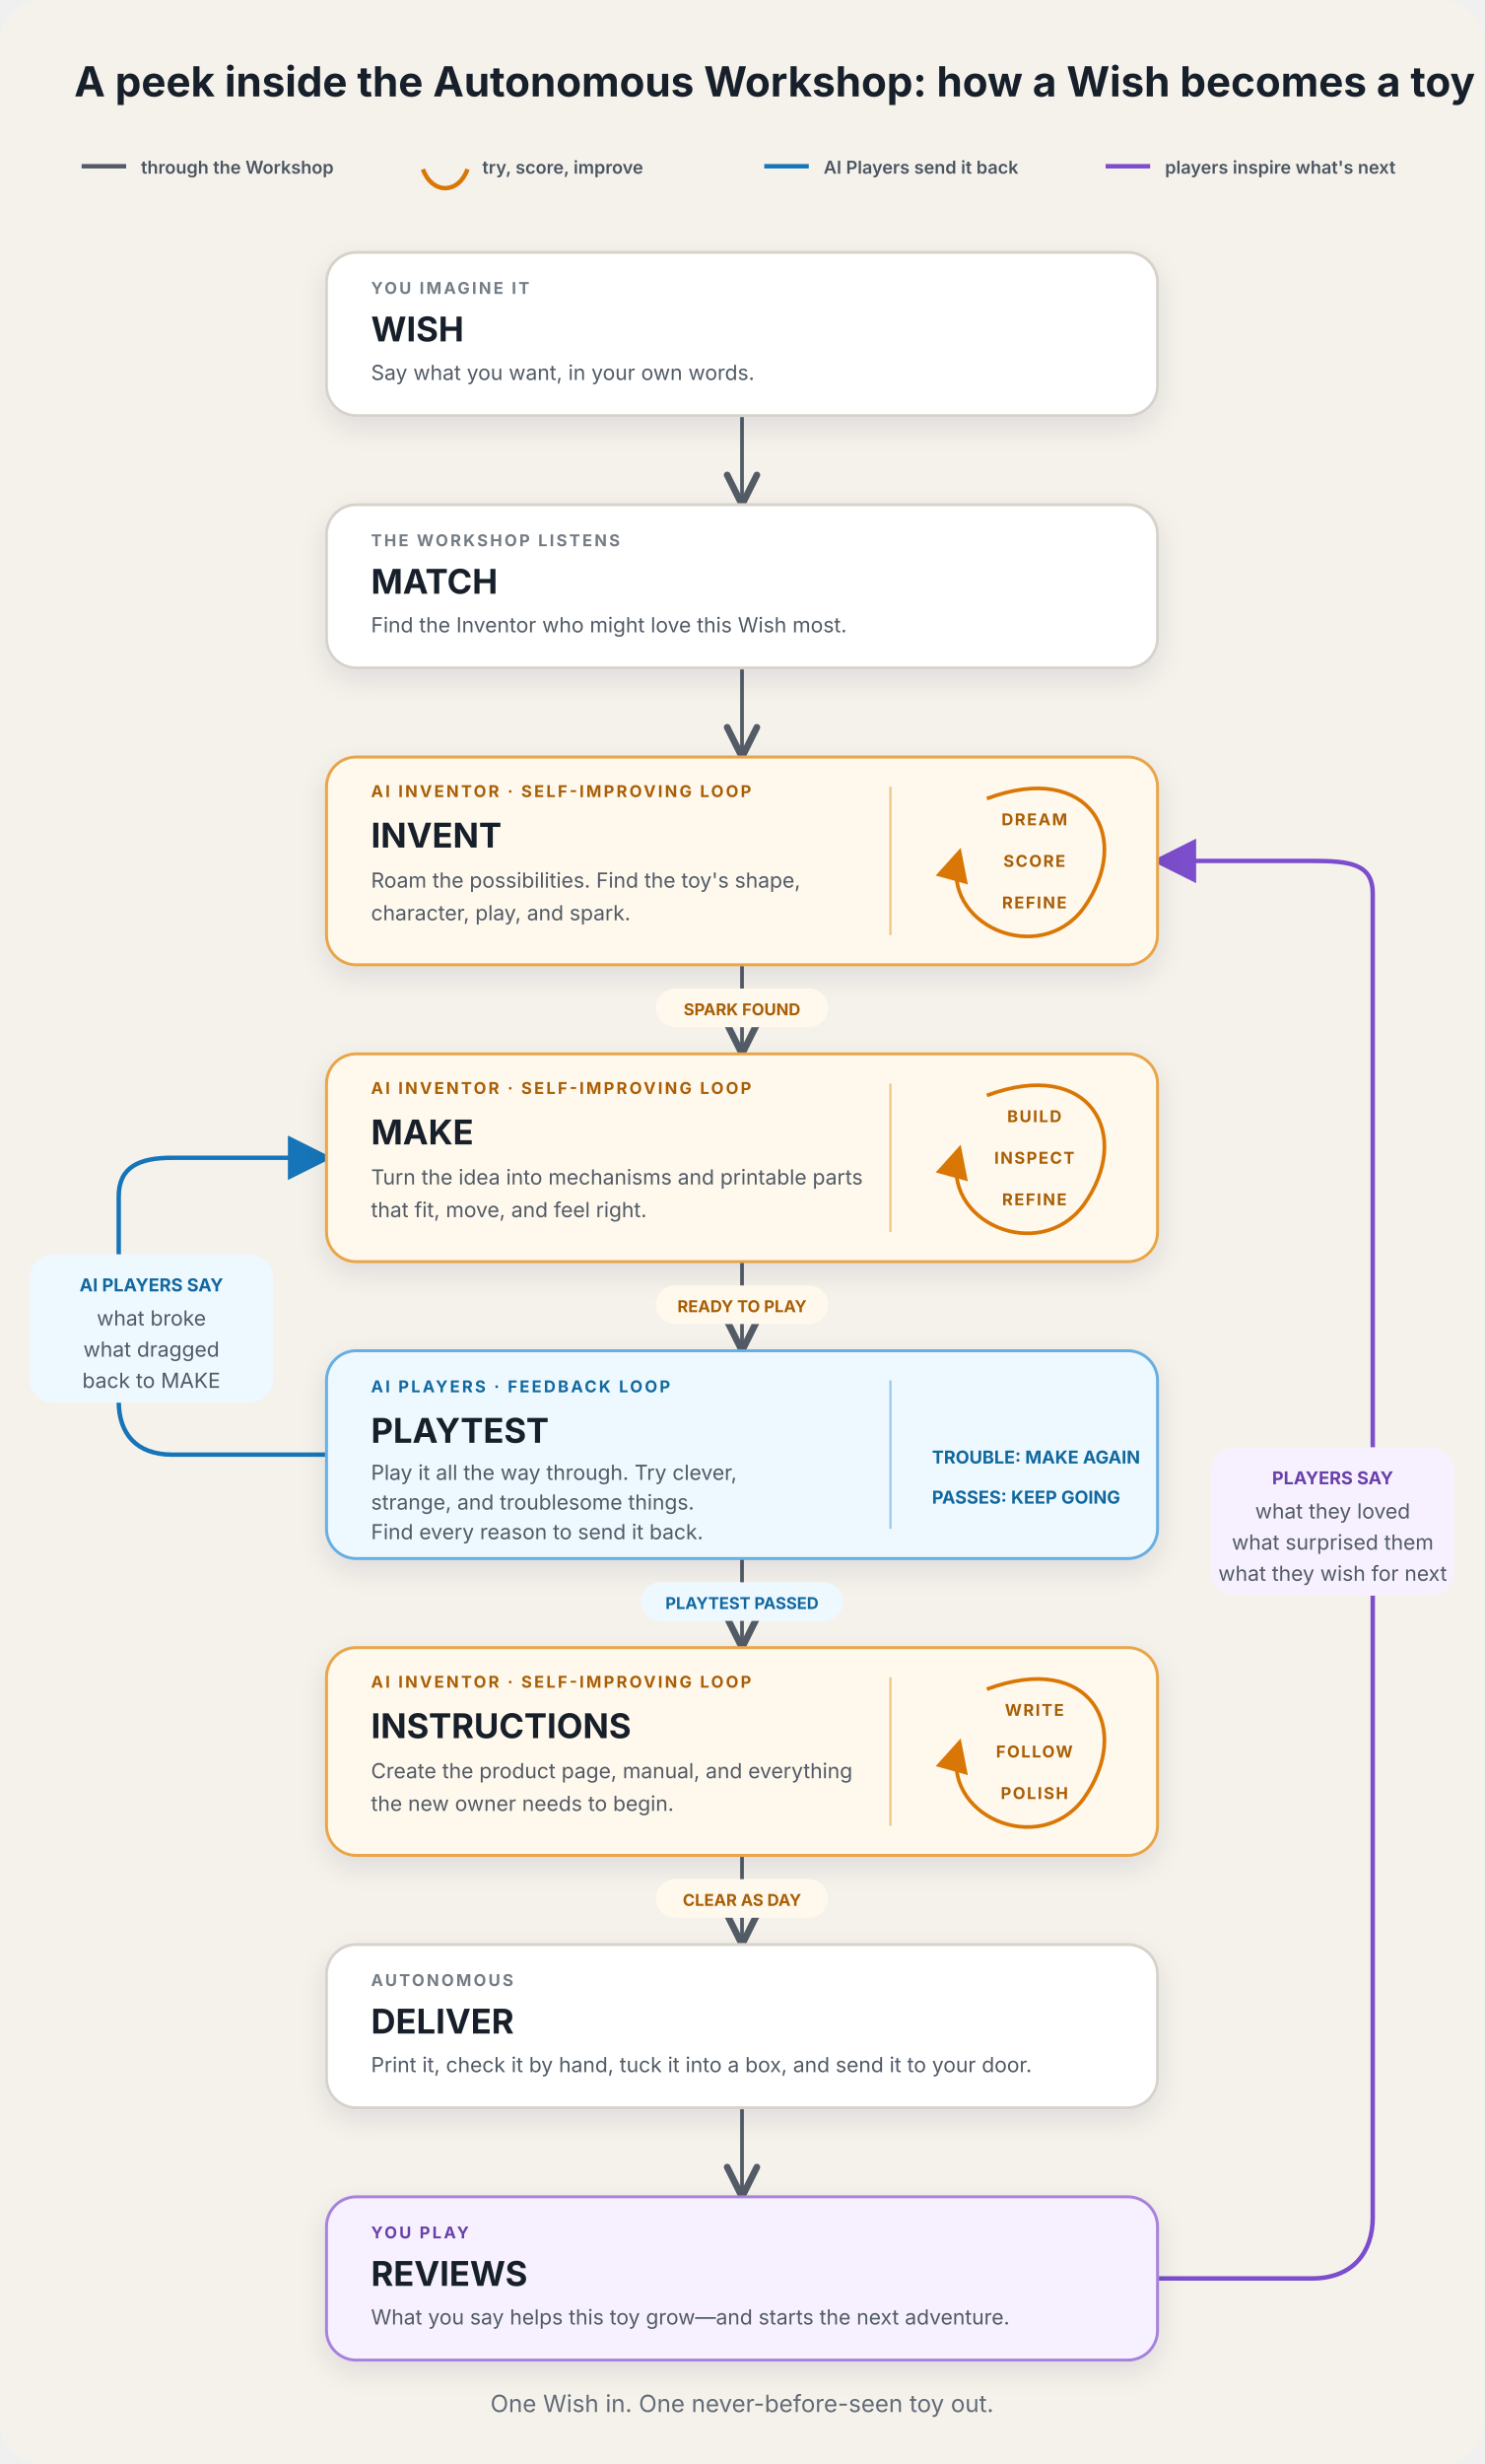
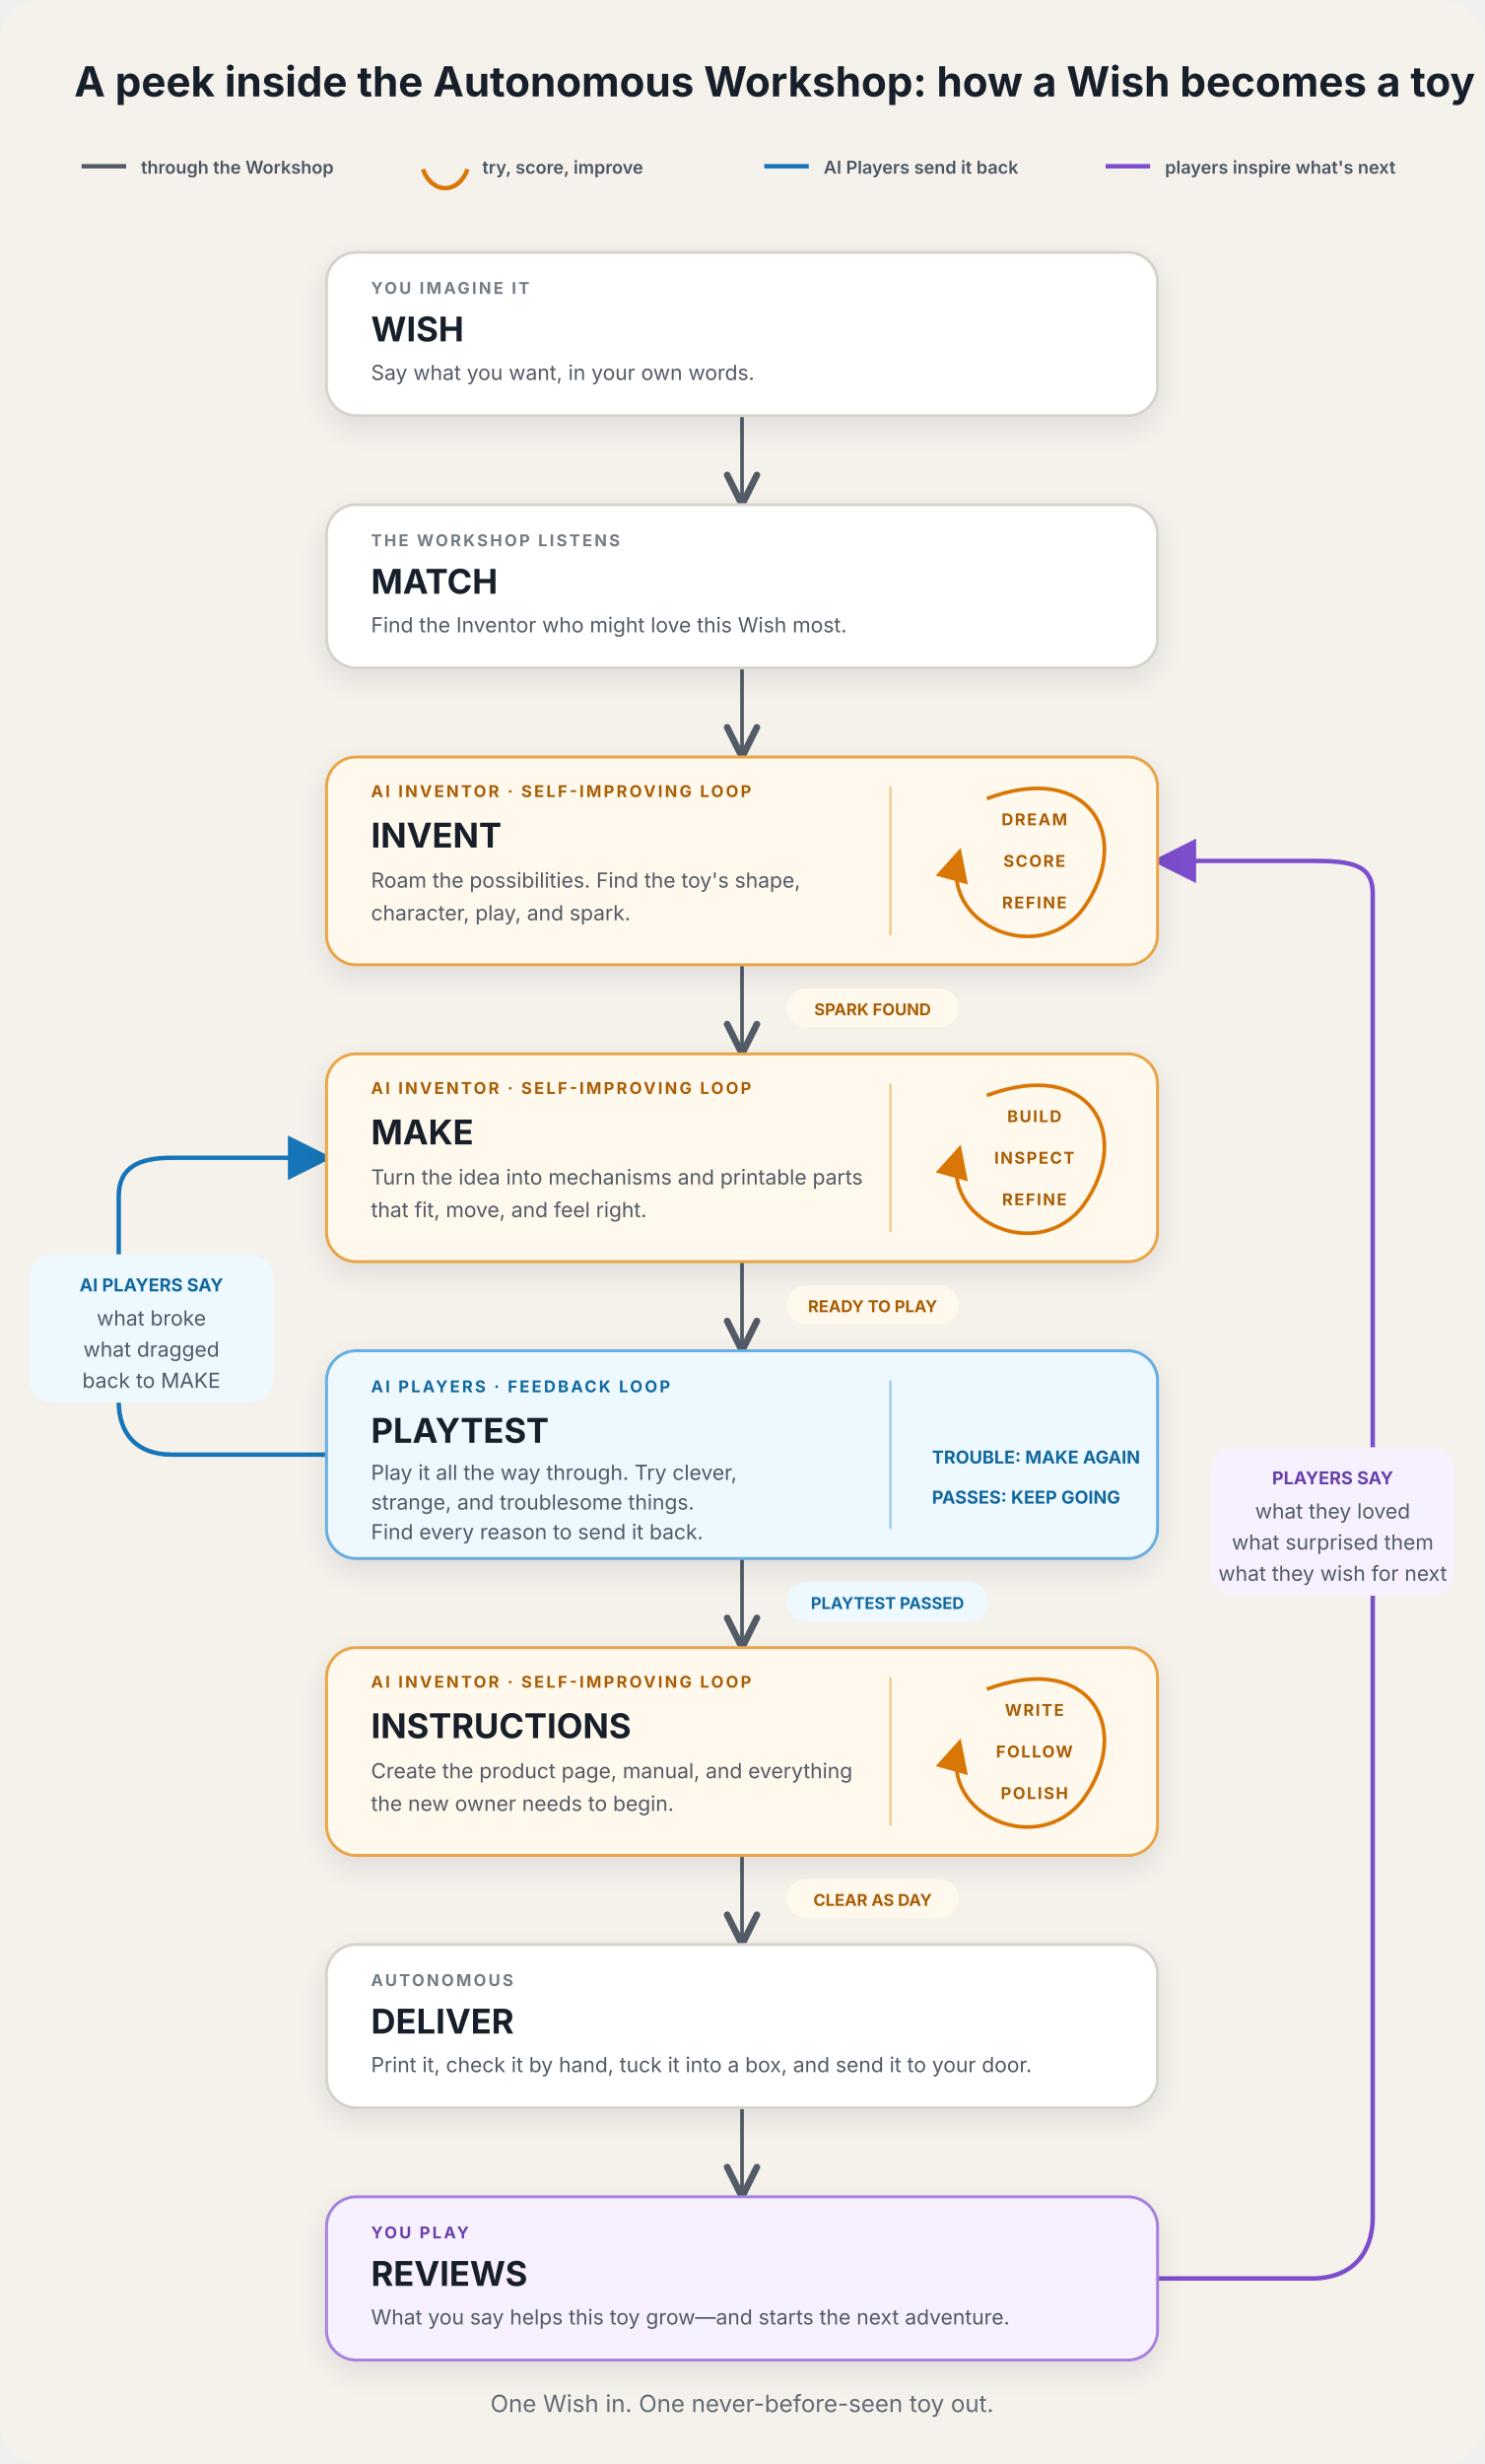
<svg xmlns="http://www.w3.org/2000/svg" viewBox="0 0 1000 1660" role="img" aria-labelledby="title description">
  <defs>
    <filter id="shadow" x="-20%" y="-20%" width="140%" height="160%">
      <feDropShadow dx="0" dy="7" stdDeviation="9" flood-color="#17202a" flood-opacity="0.10" />
    </filter>
    <marker id="arrow-main" markerWidth="10" markerHeight="10" refX="9" refY="5" orient="auto" markerUnits="strokeWidth">
      <path d="M 1 1 L 9 5 L 1 9" fill="none" stroke="#525b66" stroke-width="1.8" stroke-linecap="round" stroke-linejoin="round" />
    </marker>
    <marker id="arrow-micro" markerWidth="9" markerHeight="9" refX="7" refY="4.5" orient="auto" markerUnits="strokeWidth">
      <path d="M 0 0 L 9 4.5 L 0 9 z" fill="#d97706" />
    </marker>
    <marker id="arrow-ai" markerWidth="10" markerHeight="10" refX="8" refY="5" orient="auto" markerUnits="strokeWidth">
      <path d="M 0 0 L 10 5 L 0 10 z" fill="#1675b8" />
    </marker>
    <marker id="arrow-human" markerWidth="10" markerHeight="10" refX="8" refY="5" orient="auto" markerUnits="strokeWidth">
      <path d="M 0 0 L 10 5 L 0 10 z" fill="#7c4dcc" />
    </marker>
    <style>
      .title { font: 700 28px -apple-system, BlinkMacSystemFont, "Segoe UI", sans-serif; fill: #17202a; }
      .subtitle { font: 400 16px -apple-system, BlinkMacSystemFont, "Segoe UI", sans-serif; fill: #626b76; }
      .legend { font: 600 12px -apple-system, BlinkMacSystemFont, "Segoe UI", sans-serif; fill: #4b5560; }
      .node { fill: #ffffff; stroke: #d7d3cc; stroke-width: 2; }
      .node-internal { fill: #fff8ec; stroke: #e8a548; stroke-width: 2; }
      .node-ai { fill: #eef8ff; stroke: #67aee0; stroke-width: 2; }
      .node-human { fill: #f7f1ff; stroke: #a782dc; stroke-width: 2; }
      .eyebrow { font: 700 11px -apple-system, BlinkMacSystemFont, "Segoe UI", sans-serif; letter-spacing: 1.5px; fill: #747c85; }
      .eyebrow-internal { fill: #a85e05; }
      .eyebrow-ai { fill: #11689f; }
      .eyebrow-human { fill: #6840aa; }
      .heading { font: 700 23px -apple-system, BlinkMacSystemFont, "Segoe UI", sans-serif; fill: #17202a; }
      .body { font: 400 14px -apple-system, BlinkMacSystemFont, "Segoe UI", sans-serif; fill: #515a65; }
      .micro-copy { font: 700 11px -apple-system, BlinkMacSystemFont, "Segoe UI", sans-serif; letter-spacing: 1px; fill: #a85e05; }
      .gate { font: 700 11px -apple-system, BlinkMacSystemFont, "Segoe UI", sans-serif; fill: #a85e05; }
      .gate-ai { font: 700 11px -apple-system, BlinkMacSystemFont, "Segoe UI", sans-serif; fill: #11689f; }
      .edge-label-ai { font: 700 12px -apple-system, BlinkMacSystemFont, "Segoe UI", sans-serif; fill: #11689f; }
      .edge-label-human { font: 700 12px -apple-system, BlinkMacSystemFont, "Segoe UI", sans-serif; fill: #6840aa; }
      .flow { fill: none; stroke: #525b66; stroke-width: 2.5; marker-end: url(#arrow-main); }
      .micro { fill: none; stroke: #d97706; stroke-width: 2.5; marker-end: url(#arrow-micro); }
      .feedback-ai { fill: none; stroke: #1675b8; stroke-width: 3; marker-end: url(#arrow-ai); }
      .feedback-human { fill: none; stroke: #7c4dcc; stroke-width: 3; marker-end: url(#arrow-human); }
    </style>
  </defs>
  <rect width="1000" height="1660" rx="28" fill="#f5f2ec" />
  <text x="50" y="65" class="title">A peek inside the Autonomous Workshop: how a Wish becomes a toy</text>
  <g transform="translate(55 112)">
    <g transform="translate(0 0)">
      <line x1="0" y1="0" x2="30" y2="0" stroke="#525b66" stroke-width="3" />
      <text x="40" y="5" class="legend">through the Workshop</text>
    </g>
    <g transform="translate(230 0)">
      <path d="M 0 2 C 6 19, 24 19, 30 2" fill="none" stroke="#d97706" stroke-width="3" />
      <text x="40" y="5" class="legend">try, score, improve</text>
    </g>
    <g transform="translate(460 0)">
      <line x1="0" y1="0" x2="30" y2="0" stroke="#1675b8" stroke-width="3" />
      <text x="40" y="5" class="legend">AI Players send it back</text>
    </g>
    <g transform="translate(690 0)">
      <line x1="0" y1="0" x2="30" y2="0" stroke="#7c4dcc" stroke-width="3" />
      <text x="40" y="5" class="legend">players inspire what's next</text>
    </g>
  </g>
  <path class="flow" d="M 500 280 V 340" />
  <path class="flow" d="M 500 450 V 510" />
  <path class="flow" d="M 500 650 V 710" />
  <path class="flow" d="M 500 850 V 910" />
  <path class="flow" d="M 500 1050 V 1110" />
  <path class="flow" d="M 500 1250 V 1310" />
  <path class="flow" d="M 500 1420 V 1480" />
  <path class="feedback-ai" transform="translate(0 40)" d="M 220 940 H 116 C 92 940, 80 926, 80 904 V 766 C 80 746, 94 740, 116 740 H 218" />
  <path class="feedback-human" transform="translate(0 40)" d="M 780 1495 H 884 C 912 1495, 925 1477, 925 1454 V 562 C 925 542, 910 540, 884 540 H 782" />
  <g transform="translate(0 40)">
    <rect x="20" y="805" width="164" height="100" rx="16" fill="#eef8ff" />
    <text x="102" y="830" text-anchor="middle" class="edge-label-ai">AI PLAYERS SAY</text>
    <text x="102" y="853" text-anchor="middle" class="body">what broke</text>
    <text x="102" y="874" text-anchor="middle" class="body">what dragged</text>
    <text x="102" y="895" text-anchor="middle" class="body">back to MAKE</text>
  </g>
  <g transform="translate(0 40)">
    <rect x="816" y="935" width="164" height="100" rx="16" fill="#f7f1ff" />
    <text x="898" y="960" text-anchor="middle" class="edge-label-human">PLAYERS SAY</text>
    <text x="898" y="983" text-anchor="middle" class="body">what they loved</text>
    <text x="898" y="1004" text-anchor="middle" class="body">what surprised them</text>
    <text x="898" y="1025" text-anchor="middle" class="body">what they wish for next</text>
  </g>
  <g filter="url(#shadow)">
    <rect class="node" x="220" y="170" width="560" height="110" rx="20" />
  </g>
  <text x="250" y="198" class="eyebrow">YOU IMAGINE IT</text>
  <text x="250" y="230" class="heading">WISH</text>
  <text x="250" y="256" class="body">Say what you want, in your own words.</text>
  <g transform="translate(0 20)">
    <g filter="url(#shadow)">
      <rect class="node" x="220" y="320" width="560" height="110" rx="20" />
    </g>
    <text x="250" y="348" class="eyebrow">THE WORKSHOP LISTENS</text>
    <text x="250" y="380" class="heading">MATCH</text>
    <text x="250" y="406" class="body">Find the Inventor who might love this Wish most.</text>
  </g>
  <g transform="translate(0 40)">
    <g filter="url(#shadow)">
      <rect class="node-internal" x="220" y="470" width="560" height="140" rx="20" />
    </g>
    <line x1="600" y1="490" x2="600" y2="590" stroke="#edc58a" stroke-width="1.5" />
    <text x="250" y="497" class="eyebrow eyebrow-internal">AI INVENTOR · SELF-IMPROVING LOOP</text>
    <text x="250" y="531" class="heading">INVENT</text>
    <text x="250" y="558" class="body">Roam the possibilities. Find the toy's shape,</text>
    <text x="250" y="580" class="body">character, play, and spark.</text>
    <path class="micro" d="M 665 498 C 735 472, 764 525, 730 572 C 700 612, 633 583, 646 536" />
    <text x="697" y="516" text-anchor="middle" class="micro-copy">DREAM</text>
    <text x="697" y="544" text-anchor="middle" class="micro-copy">SCORE</text>
    <text x="697" y="572" text-anchor="middle" class="micro-copy">REFINE</text>
-     <rect x="442" y="626" width="116" height="26" rx="13" fill="#fff8ec" />
-     <text x="500" y="644" text-anchor="middle" class="gate">SPARK FOUND</text>
+     <rect x="530" y="626" width="116" height="26" rx="13" fill="#fff8ec" />
+     <text x="588" y="644" text-anchor="middle" class="gate">SPARK FOUND</text>
    <g filter="url(#shadow)">
      <rect class="node-internal" x="220" y="670" width="560" height="140" rx="20" />
    </g>
    <line x1="600" y1="690" x2="600" y2="790" stroke="#edc58a" stroke-width="1.5" />
    <text x="250" y="697" class="eyebrow eyebrow-internal">AI INVENTOR · SELF-IMPROVING LOOP</text>
    <text x="250" y="731" class="heading">MAKE</text>
    <text x="250" y="758" class="body">Turn the idea into mechanisms and printable parts</text>
    <text x="250" y="780" class="body">that fit, move, and feel right.</text>
    <path class="micro" d="M 665 698 C 735 672, 764 725, 730 772 C 700 812, 633 783, 646 736" />
    <text x="697" y="716" text-anchor="middle" class="micro-copy">BUILD</text>
    <text x="697" y="744" text-anchor="middle" class="micro-copy">INSPECT</text>
    <text x="697" y="772" text-anchor="middle" class="micro-copy">REFINE</text>
-     <rect x="442" y="826" width="116" height="26" rx="13" fill="#fff8ec" />
-     <text x="500" y="844" text-anchor="middle" class="gate">READY TO PLAY</text>
+     <rect x="530" y="826" width="116" height="26" rx="13" fill="#fff8ec" />
+     <text x="588" y="844" text-anchor="middle" class="gate">READY TO PLAY</text>
    <g filter="url(#shadow)">
      <rect class="node-ai" x="220" y="870" width="560" height="140" rx="20" />
    </g>
    <line x1="600" y1="890" x2="600" y2="990" stroke="#9bc8e8" stroke-width="1.5" />
    <text x="250" y="898" class="eyebrow eyebrow-ai">AI PLAYERS · FEEDBACK LOOP</text>
    <text x="250" y="932" class="heading">PLAYTEST</text>
    <text x="250" y="957" class="body">Play it all the way through. Try clever,</text>
    <text x="250" y="977" class="body">strange, and troublesome things.</text>
    <text x="250" y="997" class="body">Find every reason to send it back.</text>
    <text x="628" y="946" class="edge-label-ai">TROUBLE: MAKE AGAIN</text>
    <text x="628" y="973" class="edge-label-ai">PASSES: KEEP GOING</text>
-     <rect x="432" y="1026" width="136" height="26" rx="13" fill="#eef8ff" />
-     <text x="500" y="1044" text-anchor="middle" class="gate-ai">PLAYTEST PASSED</text>
+     <rect x="530" y="1026" width="136" height="26" rx="13" fill="#eef8ff" />
+     <text x="598" y="1044" text-anchor="middle" class="gate-ai">PLAYTEST PASSED</text>
    <g filter="url(#shadow)">
      <rect class="node-internal" x="220" y="1070" width="560" height="140" rx="20" />
    </g>
    <line x1="600" y1="1090" x2="600" y2="1190" stroke="#edc58a" stroke-width="1.5" />
    <text x="250" y="1097" class="eyebrow eyebrow-internal">AI INVENTOR · SELF-IMPROVING LOOP</text>
    <text x="250" y="1131" class="heading">INSTRUCTIONS</text>
    <text x="250" y="1158" class="body">Create the product page, manual, and everything</text>
    <text x="250" y="1180" class="body">the new owner needs to begin.</text>
    <path class="micro" d="M 665 1098 C 735 1072, 764 1125, 730 1172 C 700 1212, 633 1183, 646 1136" />
    <text x="697" y="1116" text-anchor="middle" class="micro-copy">WRITE</text>
    <text x="697" y="1144" text-anchor="middle" class="micro-copy">FOLLOW</text>
    <text x="697" y="1172" text-anchor="middle" class="micro-copy">POLISH</text>
-     <rect x="442" y="1226" width="116" height="26" rx="13" fill="#fff8ec" />
-     <text x="500" y="1244" text-anchor="middle" class="gate">CLEAR AS DAY</text>
+     <rect x="530" y="1226" width="116" height="26" rx="13" fill="#fff8ec" />
+     <text x="588" y="1244" text-anchor="middle" class="gate">CLEAR AS DAY</text>
    <g filter="url(#shadow)">
      <rect class="node" x="220" y="1270" width="560" height="110" rx="20" />
    </g>
    <text x="250" y="1298" class="eyebrow">AUTONOMOUS</text>
    <text x="250" y="1330" class="heading">DELIVER</text>
    <text x="250" y="1356" class="body">Print it, check it by hand, tuck it into a box, and send it to your door.</text>
    <g filter="url(#shadow)">
      <rect class="node-human" x="220" y="1440" width="560" height="110" rx="20" />
    </g>
    <text x="250" y="1468" class="eyebrow eyebrow-human">YOU PLAY</text>
    <text x="250" y="1500" class="heading">REVIEWS</text>
    <text x="250" y="1526" class="body">What you say helps this toy grow—and starts the next adventure.</text>
    <text x="500" y="1585" text-anchor="middle" class="subtitle">One Wish in. One never-before-seen toy out.</text>
  </g>
</svg>
